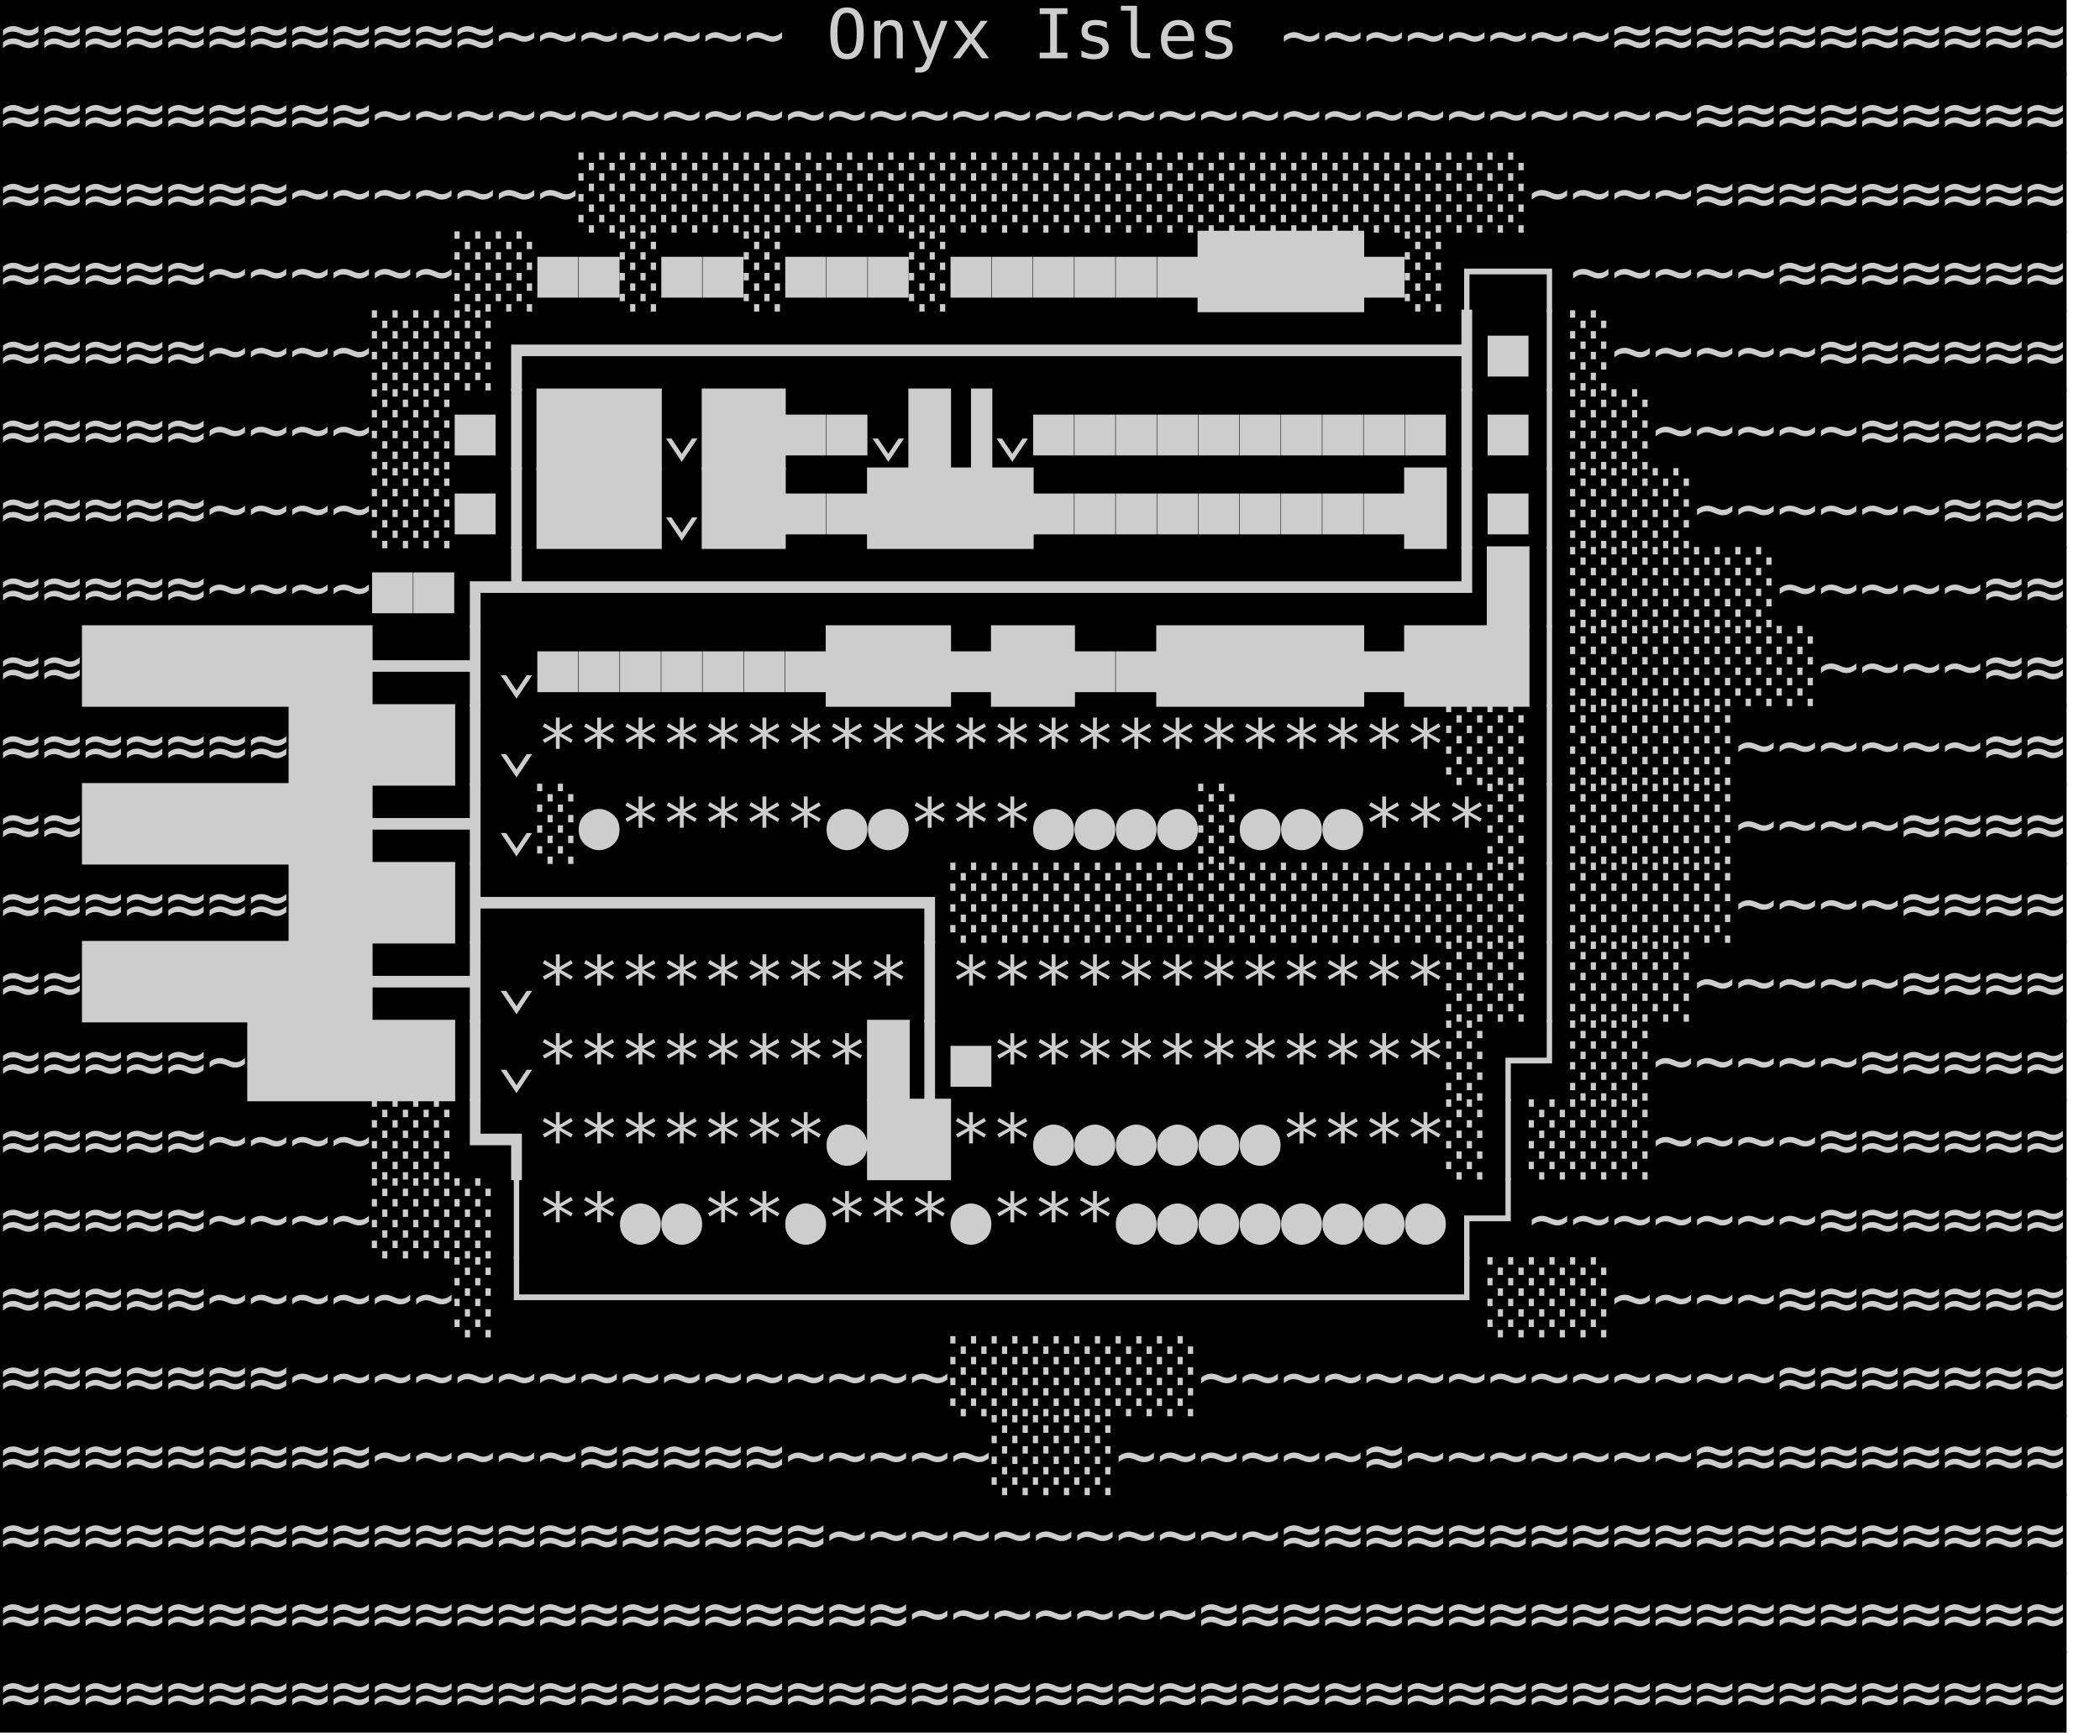
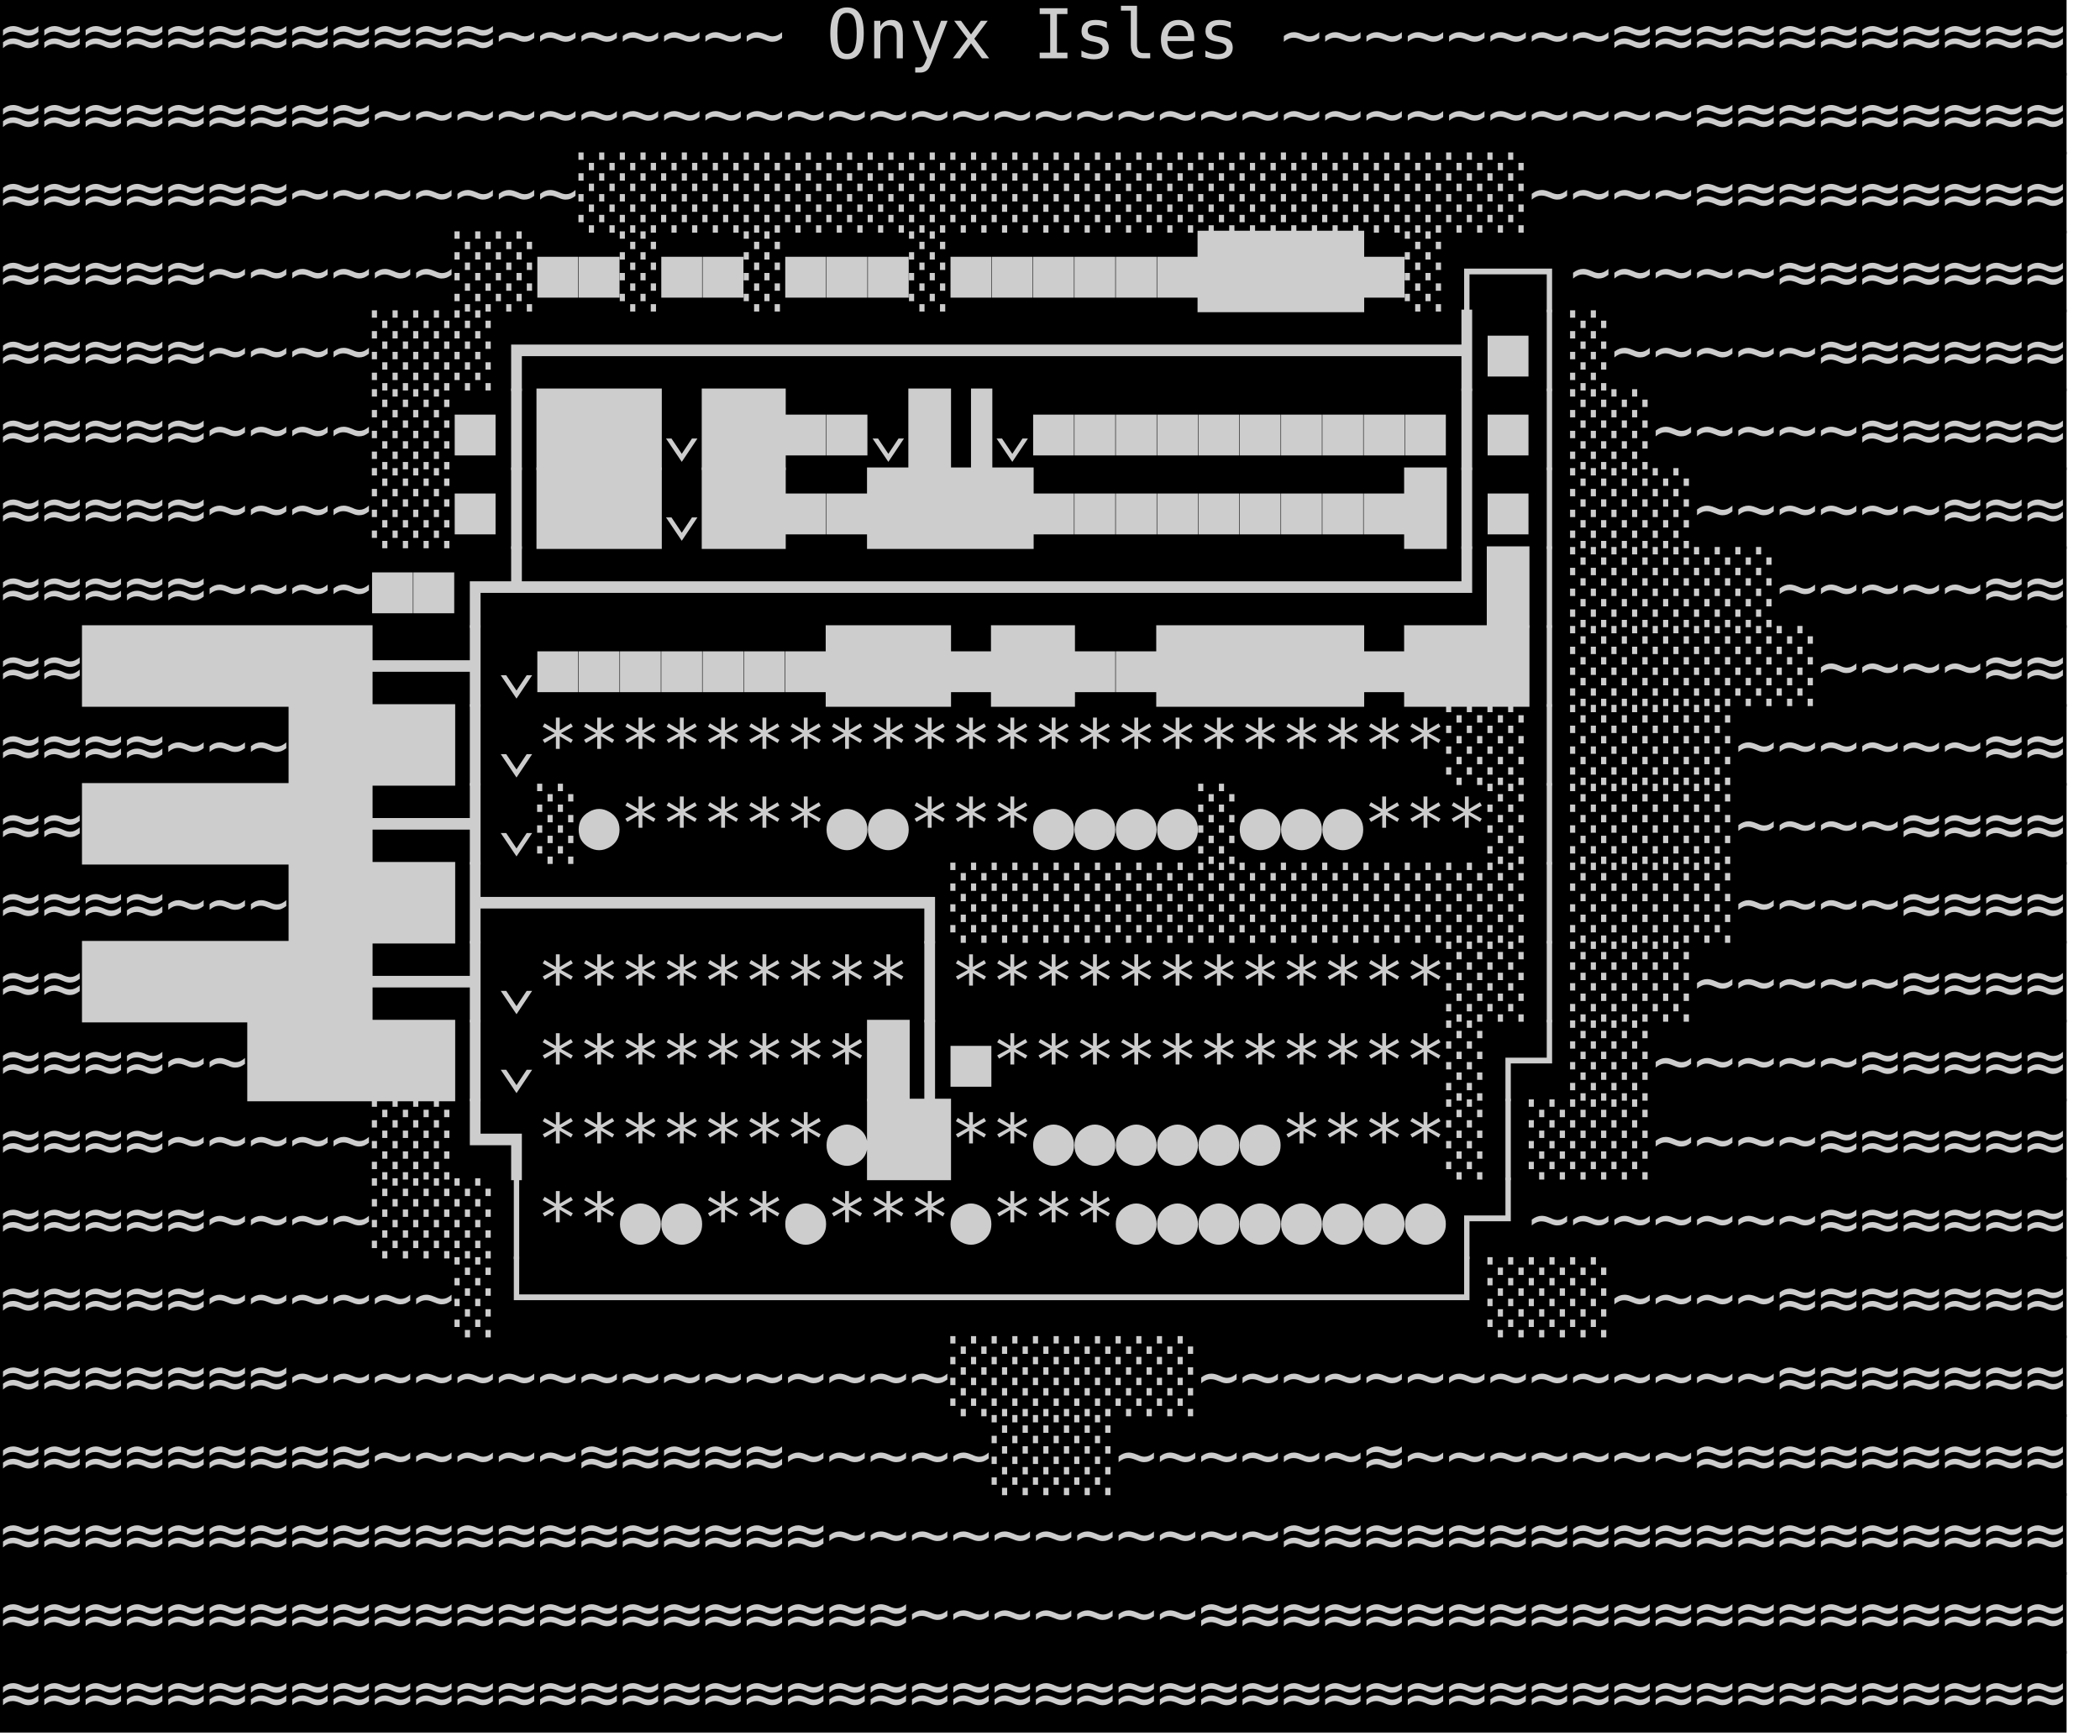
<svg xmlns="http://www.w3.org/2000/svg" version="1.1" width="306.0px" height="253.0px" viewBox="0 0 306.0 253.0" style="letter-spacing:0em;font-size:10px;font-family:'DejaVu Sans Mono';stroke:none">
  <text y="8.5" x="0.0" style="fill:#000000">██████████████████████████████████████████████████</text>
█<text y="20.0" x="0.0" style="fill:#000000">██████████████████████████████████████████████████</text>
█<text y="31.5" x="0.0" style="fill:#000000">██████████████████████████████████████████████████</text>
█<text y="43.0" x="0.0" style="fill:#000000">██████████████████████████████████████████████████</text>
█<text y="54.5" x="0.0" style="fill:#000000">██████████████████████████████████████████████████</text>
█<text y="66.0" x="0.0" style="fill:#000000">██████████████████████████████████████████████████</text>
█<text y="77.5" x="0.0" style="fill:#000000">██████████████████████████████████████████████████</text>
█<text y="89.0" x="0.0" style="fill:#000000">██████████████████████████████████████████████████</text>
█<text y="100.5" x="0.0" style="fill:#000000">██████████████████████████████████████████████████</text>
█<text y="112.0" x="0.0" style="fill:#000000">██████████████████████████████████████████████████</text>
█<text y="123.5" x="0.0" style="fill:#000000">██████████████████████████████████████████████████</text>
█<text y="135.0" x="0.0" style="fill:#000000">██████████████████████████████████████████████████</text>
█<text y="146.5" x="0.0" style="fill:#000000">██████████████████████████████████████████████████</text>
█<text y="158.0" x="0.0" style="fill:#000000">██████████████████████████████████████████████████</text>
█<text y="169.5" x="0.0" style="fill:#000000">██████████████████████████████████████████████████</text>
█<text y="181.0" x="0.0" style="fill:#000000">██████████████████████████████████████████████████</text>
█<text y="192.5" x="0.0" style="fill:#000000">██████████████████████████████████████████████████</text>
█<text y="204.0" x="0.0" style="fill:#000000">██████████████████████████████████████████████████</text>
█<text y="215.5" x="0.0" style="fill:#000000">██████████████████████████████████████████████████</text>
█<text y="227.0" x="0.0" style="fill:#000000">██████████████████████████████████████████████████</text>
█<text y="238.5" x="0.0" style="fill:#000000">██████████████████████████████████████████████████</text>
█<text y="250.0" x="0.0" style="fill:#000000">██████████████████████████████████████████████████</text>
█<text y="8.5" x="0.0" style="fill:#cdcdcd">≈≈≈≈≈≈≈≈≈≈≈≈~~~~~~~ Onyx Isles ~~~~~~~~≈≈≈≈≈≈≈≈≈≈≈</text>
≈<text y="20.0" x="0.0" style="fill:#cdcdcd">≈≈≈≈≈≈≈≈≈~~~~~~~~~~~~~~~~~~~~~~~~~~~~~~~~≈≈≈≈≈≈≈≈≈</text>
≈<text y="31.5" x="0.0" style="fill:#cdcdcd">≈≈≈≈≈≈≈~~~~~~~░░░░░░░░░░░░░░░░░░░░░░░~~~~≈≈≈≈≈≈≈≈≈</text>
≈<text y="43.0" x="0.0" style="fill:#cdcdcd">≈≈≈≈≈~~~~~~░░■■░■■░■■■░■■■■■■████■░┌─┐~~~~~≈≈≈≈≈≈≈</text>
≈<text y="54.5" x="0.0" style="fill:#cdcdcd">≈≈≈≈≈~~~~░░░┏━━━━━━━━━━━━━━━━━━━━━━┫■│░~~~~~≈≈≈≈≈≈</text>
≈<text y="66.0" x="0.0" style="fill:#cdcdcd">≈≈≈≈≈~~~~░░■┃███⌄██■■⌄█▐⌄■■■■■■■■■■┃■│░░~~~~~≈≈≈≈≈</text>
≈<text y="77.5" x="0.0" style="fill:#cdcdcd">≈≈≈≈≈~~~~░░■┃███⌄██■■████■■■■■■■■■█┃■│░░░~~~~~~≈≈≈</text>
≈<text y="89.0" x="0.0" style="fill:#cdcdcd">≈≈≈≈≈~~~~■■┏┻━━━━━━━━━━━━━━━━━━━━━━┛█│░░░░░~~~~~≈≈</text>
≈<text y="100.5" x="0.0" style="fill:#cdcdcd">≈≈███████━━┫⌄■■■■■■■███■██■■█████■███│░░░░░░~~~~≈≈</text>
- ≈<text y="112.0" x="0.0" style="fill:#cdcdcd">≈≈≈≈≈≈≈████┃⌄**********************░░│░░░░~~~~~~≈≈</text>
+ ≈<text y="112.0" x="0.0" style="fill:#cdcdcd">≈≈≈≈~~~████┃⌄**********************░░│░░░░~~~~~~≈≈</text>
≈<text y="123.5" x="0.0" style="fill:#cdcdcd">≈≈███████━━┫⌄░●*****●●***●●●●░●●●***░│░░░░~~~~≈≈≈≈</text>
- ≈<text y="135.0" x="0.0" style="fill:#cdcdcd">≈≈≈≈≈≈≈████┣━━━━━━━━━━┓░░░░░░░░░░░░░░│░░░░~~~~≈≈≈≈</text>
+ ≈<text y="135.0" x="0.0" style="fill:#cdcdcd">≈≈≈≈~~~████┣━━━━━━━━━━┓░░░░░░░░░░░░░░│░░░░~~~~≈≈≈≈</text>
≈<text y="146.5" x="0.0" style="fill:#cdcdcd">≈≈███████━━┫⌄*********┃************░░│░░░~~~~~≈≈≈≈</text>
- ≈<text y="158.0" x="0.0" style="fill:#cdcdcd">≈≈≈≈≈~█████┃⌄********█┃■***********░┌┘░░~~~~~≈≈≈≈≈</text>
- ≈<text y="169.5" x="0.0" style="fill:#cdcdcd">≈≈≈≈≈~~~~░░┗┓*******●██**●●●●●●****░│░░░~~~~≈≈≈≈≈≈</text>
+ ≈<text y="158.0" x="0.0" style="fill:#cdcdcd">≈≈≈≈~~█████┃⌄********█┃■***********░┌┘░░~~~~~≈≈≈≈≈</text>
+ ≈<text y="169.5" x="0.0" style="fill:#cdcdcd">≈≈≈≈~~~~~░░┗┓*******●██**●●●●●●****░│░░░~~~~≈≈≈≈≈≈</text>
≈<text y="181.0" x="0.0" style="fill:#cdcdcd">≈≈≈≈≈~~~~░░░│**●●**●***●***●●●●●●●●┌┘~~~~~~~≈≈≈≈≈≈</text>
≈<text y="192.5" x="0.0" style="fill:#cdcdcd">≈≈≈≈≈~~~~~~░└──────────────────────┘░░░~~~~≈≈≈≈≈≈≈</text>
≈<text y="204.0" x="0.0" style="fill:#cdcdcd">≈≈≈≈≈≈≈~~~~~~~~~~~~~~~~░░░░░░~~~~~~~~~~~~~~≈≈≈≈≈≈≈</text>
≈<text y="215.5" x="0.0" style="fill:#cdcdcd">≈≈≈≈≈≈≈≈≈~~~~~≈≈≈≈≈~~~~~░░░~~~~~~≈~~~~~~~≈≈≈≈≈≈≈≈≈</text>
≈<text y="227.0" x="0.0" style="fill:#cdcdcd">≈≈≈≈≈≈≈≈≈≈≈≈≈≈≈≈≈≈≈≈~~~~~~~~~~~≈≈≈≈≈≈≈≈≈≈≈≈≈≈≈≈≈≈≈</text>
≈<text y="238.5" x="0.0" style="fill:#cdcdcd">≈≈≈≈≈≈≈≈≈≈≈≈≈≈≈≈≈≈≈≈≈≈~~~~~~~≈≈≈≈≈≈≈≈≈≈≈≈≈≈≈≈≈≈≈≈≈</text>
≈<text y="250.0" x="0.0" style="fill:#cdcdcd">≈≈≈≈≈≈≈≈≈≈≈≈≈≈≈≈≈≈≈≈≈≈≈≈≈≈≈≈≈≈≈≈≈≈≈≈≈≈≈≈≈≈≈≈≈≈≈≈≈≈</text>
≈</svg>
